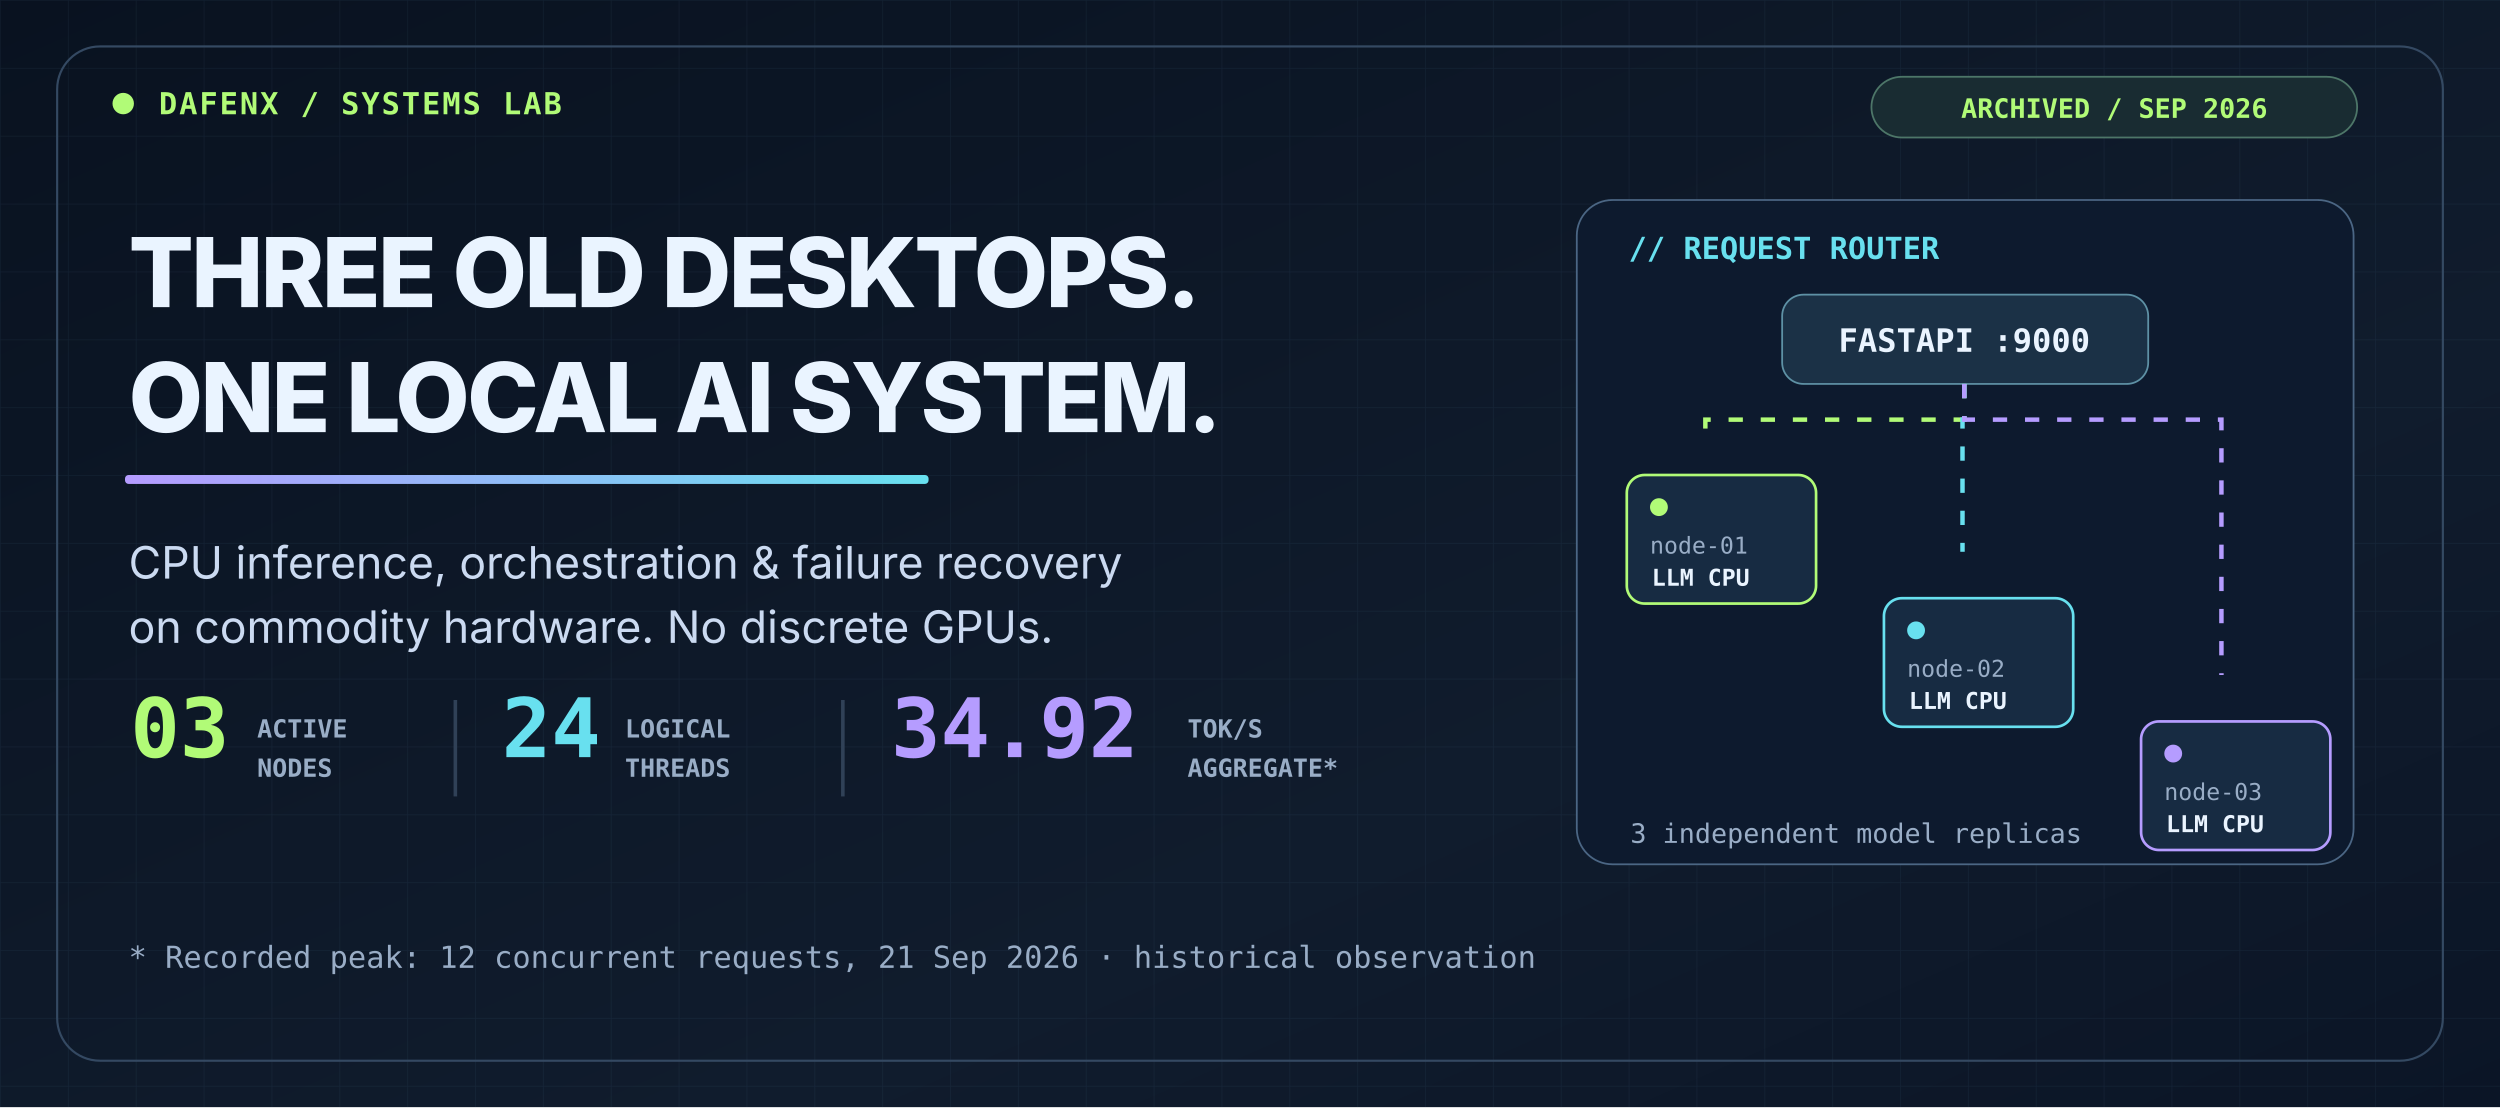
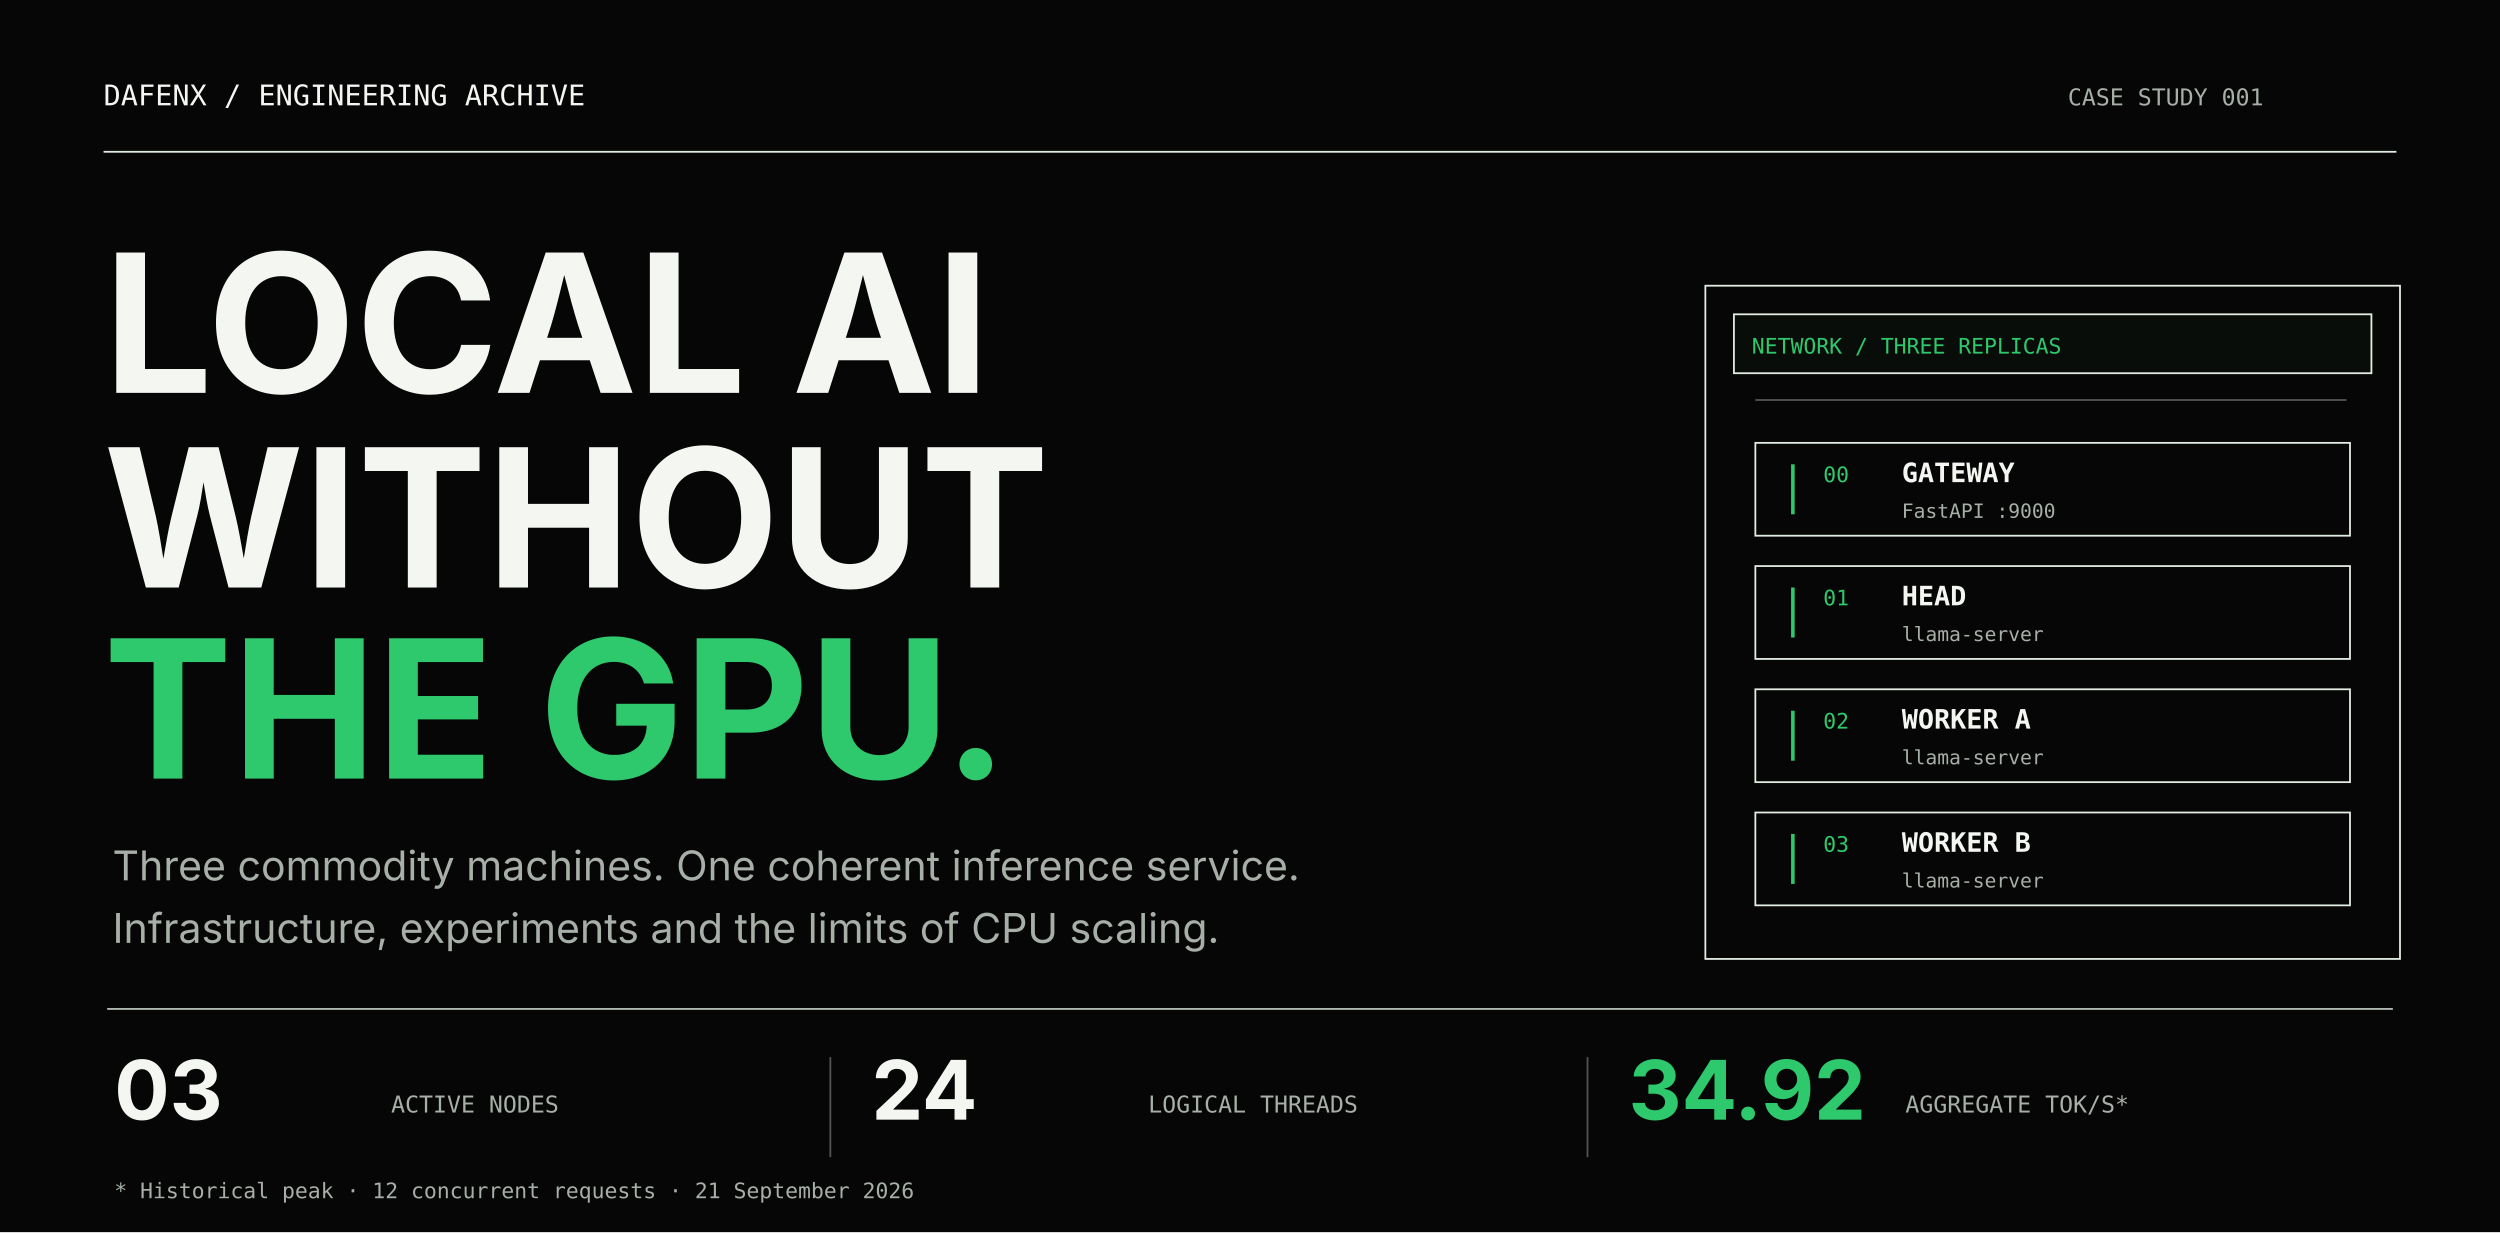
- <svg xmlns="http://www.w3.org/2000/svg" width="1400" height="620" viewBox="0 0 1400 620" role="img" aria-label="CPU-only LLM cluster, archival engineering case study: three PCs, 24 logical threads, a FastAPI gateway and measured concurrent throughput.">
-   <defs>
-     <linearGradient id="bg" x1="0" y1="0" x2="1" y2="1">
-       <stop offset="0" stop-color="#091220" />
-       <stop offset=".65" stop-color="#101c2d" />
-       <stop offset="1" stop-color="#0b1526" />
-     </linearGradient>
-     <linearGradient id="purplecyan" x1="0" y1="0" x2="1" y2="0">
-       <stop stop-color="#b59cff" />
-       <stop offset="1" stop-color="#68e0ef" />
-     </linearGradient>
-     <linearGradient id="warm" x1="0" y1="0" x2="1" y2="1">
-       <stop stop-color="#b1fb77" />
-       <stop offset="1" stop-color="#68e0ef" />
-     </linearGradient>
-     <pattern id="grid" width="38" height="38" patternUnits="userSpaceOnUse">
-       <path d="M 38 0 L 0 0 0 38" fill="none" stroke="#6f9cce" stroke-width=".8" opacity=".08" />
-     </pattern>
-     <filter id="glow">
-       <feGaussianBlur stdDeviation="6" result="blur" />
-       <feMerge>
-         <feMergeNode in="blur" />
-         <feMergeNode in="SourceGraphic" />
-       </feMerge>
-     </filter>
-   </defs>
-   <rect x="0" y="0" width="1400" height="620" rx="0" fill="url(#bg)" />
-   <rect x="0" y="0" width="1400" height="620" rx="0" fill="url(#grid)" />
-   <style> @keyframes pulse{0%,100%{opacity:.4}50%{opacity:1}} @keyframes stream{to{stroke-dashoffset:-36}} .flow{animation:stream 3s linear infinite}.pulse{animation:pulse 2.5s ease-in-out infinite}@media (prefers-reduced-motion:reduce){.flow,.pulse{animation:none}} </style>
-   <rect x="32" y="26" width="1336" height="568" rx="24" fill="none" stroke="#344962" stroke-width="1.2" />
-   <circle cx="69" cy="58" r="6" fill="#b1fb77" opacity="1" />
-   <text x="89" y="64" font-family="IBM Plex Mono, JetBrains Mono, Consolas, monospace" font-size="17" font-weight="700" fill="#b1fb77" opacity="1" letter-spacing="1.1">DAFENX  /  SYSTEMS LAB</text>
-   <rect x="1048" y="43" width="272" height="34" rx="17" fill="#192c32" stroke="#4d7668" stroke-width="1" />
-   <text x="1184" y="66" font-family="IBM Plex Mono, JetBrains Mono, Consolas, monospace" font-size="15" font-weight="600" fill="#b1fb77" opacity="1" text-anchor="middle">ARCHIVED  /  SEP 2026</text>
-   <text x="72" y="172" font-family="Inter, Segoe UI, Arial, sans-serif" font-size="54" font-weight="800" fill="#eaf4ff" opacity="1" letter-spacing="-1.5">THREE OLD DESKTOPS.</text>
-   <text x="72" y="242" font-family="Inter, Segoe UI, Arial, sans-serif" font-size="54" font-weight="800" fill="#eaf4ff" opacity="1" letter-spacing="-1.5">ONE LOCAL AI SYSTEM.</text>
-   <rect x="70" y="266" width="450" height="5" rx="2" fill="url(#purplecyan)" />
-   <text x="72" y="324" font-family="Inter, Segoe UI, Arial, sans-serif" font-size="25" font-weight="400" fill="#cbdaf1" opacity="1">CPU inference, orchestration &amp; failure recovery</text>
-   <text x="72" y="360" font-family="Inter, Segoe UI, Arial, sans-serif" font-size="25" font-weight="400" fill="#cbdaf1" opacity="1">on commodity hardware. No discrete GPUs.</text>
-   <text x="73" y="424" font-family="IBM Plex Mono, JetBrains Mono, Consolas, monospace" font-size="46" font-weight="750" fill="#b1fb77" opacity="1">03</text>
-   <text x="144" y="413" font-family="IBM Plex Mono, JetBrains Mono, Consolas, monospace" font-size="14" font-weight="700" fill="#99adc6" opacity="1">ACTIVE</text>
-   <text x="144" y="435" font-family="IBM Plex Mono, JetBrains Mono, Consolas, monospace" font-size="14" font-weight="700" fill="#99adc6" opacity="1">NODES</text>
-   <line x1="255" y1="392" x2="255" y2="446" stroke="#304157" stroke-width="2" opacity="1" />
-   <text x="281" y="424" font-family="IBM Plex Mono, JetBrains Mono, Consolas, monospace" font-size="46" font-weight="750" fill="#68e0ef" opacity="1">24</text>
-   <text x="350" y="413" font-family="IBM Plex Mono, JetBrains Mono, Consolas, monospace" font-size="14" font-weight="700" fill="#99adc6" opacity="1">LOGICAL</text>
-   <text x="350" y="435" font-family="IBM Plex Mono, JetBrains Mono, Consolas, monospace" font-size="14" font-weight="700" fill="#99adc6" opacity="1">THREADS</text>
-   <line x1="472" y1="392" x2="472" y2="446" stroke="#304157" stroke-width="2" opacity="1" />
-   <text x="499" y="424" font-family="IBM Plex Mono, JetBrains Mono, Consolas, monospace" font-size="46" font-weight="750" fill="#b59cff" opacity="1">34.92</text>
-   <text x="665" y="413" font-family="IBM Plex Mono, JetBrains Mono, Consolas, monospace" font-size="14" font-weight="700" fill="#99adc6" opacity="1">TOK/S</text>
-   <text x="665" y="435" font-family="IBM Plex Mono, JetBrains Mono, Consolas, monospace" font-size="14" font-weight="700" fill="#99adc6" opacity="1">AGGREGATE*</text>
-   <text x="72" y="542" font-family="IBM Plex Mono, JetBrains Mono, Consolas, monospace" font-size="17" font-weight="400" fill="#99adc6" opacity="1">* Recorded peak: 12 concurrent requests, 21 Sep 2026 · historical observation</text>
-   <rect x="883" y="112" width="435" height="372" rx="20" fill="#0d1a2e" stroke="#4b6684" stroke-width="1" />
-   <text x="912" y="145" font-family="IBM Plex Mono, JetBrains Mono, Consolas, monospace" font-size="17" font-weight="650" fill="#68e0ef" opacity="1">// REQUEST ROUTER</text>
-   <rect x="998" y="165" width="205" height="50" rx="12" fill="#1b3146" stroke="#5e91a5" stroke-width="1" />
-   <text x="1100" y="197" font-family="IBM Plex Mono, JetBrains Mono, Consolas, monospace" font-size="18" font-weight="600" fill="#eaf4ff" opacity="1" text-anchor="middle">FASTAPI  :9000</text>
-   <path d="M 1100 215 V 235 H 955 V 240" fill="none" stroke="#b1fb77" stroke-width="2.5" stroke-dasharray="8 10" class="flow" />
-   <rect x="911" y="266" width="106" height="72" rx="10" fill="#172b42" stroke="#b1fb77" stroke-width="1.5" />
-   <circle cx="929" cy="284" r="5" fill="#b1fb77" opacity="1" />
-   <text x="924" y="310" font-family="IBM Plex Mono, JetBrains Mono, Consolas, monospace" font-size="13" font-weight="400" fill="#99adc6" opacity="1">node-01</text>
-   <text x="925" y="328" font-family="IBM Plex Mono, JetBrains Mono, Consolas, monospace" font-size="13" font-weight="700" fill="#eaf4ff" opacity="1">LLM CPU</text>
-   <path d="M 1100 215 V 235 H 1099 V 309" fill="none" stroke="#68e0ef" stroke-width="2.5" stroke-dasharray="8 10" class="flow" />
-   <rect x="1055" y="335" width="106" height="72" rx="10" fill="#172b42" stroke="#68e0ef" stroke-width="1.5" />
-   <circle cx="1073" cy="353" r="5" fill="#68e0ef" opacity="1" />
-   <text x="1068" y="379" font-family="IBM Plex Mono, JetBrains Mono, Consolas, monospace" font-size="13" font-weight="400" fill="#99adc6" opacity="1">node-02</text>
-   <text x="1069" y="397" font-family="IBM Plex Mono, JetBrains Mono, Consolas, monospace" font-size="13" font-weight="700" fill="#eaf4ff" opacity="1">LLM CPU</text>
-   <path d="M 1100 215 V 235 H 1244 V 378" fill="none" stroke="#b59cff" stroke-width="2.5" stroke-dasharray="8 10" class="flow" />
-   <rect x="1199" y="404" width="106" height="72" rx="10" fill="#172b42" stroke="#b59cff" stroke-width="1.5" />
-   <circle cx="1217" cy="422" r="5" fill="#b59cff" opacity="1" />
-   <text x="1212" y="448" font-family="IBM Plex Mono, JetBrains Mono, Consolas, monospace" font-size="13" font-weight="400" fill="#99adc6" opacity="1">node-03</text>
-   <text x="1213" y="466" font-family="IBM Plex Mono, JetBrains Mono, Consolas, monospace" font-size="13" font-weight="700" fill="#eaf4ff" opacity="1">LLM CPU</text>
-   <text x="913" y="472" font-family="IBM Plex Mono, JetBrains Mono, Consolas, monospace" font-size="15" font-weight="400" fill="#99adc6" opacity="1">3 independent model replicas</text>
+ <svg xmlns="http://www.w3.org/2000/svg" width="1400" height="690" viewBox="0 0 1400 690" role="img">
+   <rect width="1400" height="690" fill="#050605" />
+   <text x="58" y="59" font-family="IBM Plex Mono,Consolas,monospace" font-size="16" font-weight="500" fill="#F4F6F2">DAFENX   /   ENGINEERING ARCHIVE</text>
+   <text x="1158" y="59" font-family="IBM Plex Mono,Consolas,monospace" font-size="13" font-weight="400" fill="#A7AFA8">CASE STUDY  001</text>
+   <line x1="58" y1="85" x2="1342" y2="85" stroke="#E3ECE3" stroke-width="1" opacity="1" />
+   <text x="58" y="220" font-family="Inter,Arial,sans-serif" font-size="108" font-weight="750" fill="#F4F6F2">LOCAL AI</text>
+   <text x="58" y="329" font-family="Inter,Arial,sans-serif" font-size="108" font-weight="750" fill="#F4F6F2">WITHOUT</text>
+   <text x="58" y="436" font-family="Inter,Arial,sans-serif" font-size="108" font-weight="750" fill="#2EC86D">THE GPU.</text>
+   <text x="63" y="493" font-family="Inter,Arial,sans-serif" font-size="23" font-weight="400" fill="#A7AFA8">Three commodity machines. One coherent inference service.</text>
+   <text x="63" y="528" font-family="Inter,Arial,sans-serif" font-size="23" font-weight="400" fill="#A7AFA8">Infrastructure, experiments and the limits of CPU scaling.</text>
+   <line x1="60" y1="565" x2="1340" y2="565" stroke="#E3ECE3" stroke-width="1" opacity="0.8" />
+   <text x="64" y="627" font-family="Inter,Arial,sans-serif" font-size="46" font-weight="650" fill="#F4F6F2">03</text>
+   <text x="219" y="623" font-family="IBM Plex Mono,Consolas,monospace" font-size="13" font-weight="400" fill="#A7AFA8">ACTIVE NODES</text>
+   <line x1="465" y1="592" x2="465" y2="648" stroke="#E3ECE3" stroke-width="1" opacity="0.35" />
+   <text x="488" y="627" font-family="Inter,Arial,sans-serif" font-size="46" font-weight="650" fill="#F4F6F2">24</text>
+   <text x="643" y="623" font-family="IBM Plex Mono,Consolas,monospace" font-size="13" font-weight="400" fill="#A7AFA8">LOGICAL THREADS</text>
+   <line x1="889" y1="592" x2="889" y2="648" stroke="#E3ECE3" stroke-width="1" opacity="0.35" />
+   <text x="912" y="627" font-family="Inter,Arial,sans-serif" font-size="46" font-weight="650" fill="#2EC86D">34.92</text>
+   <text x="1067" y="623" font-family="IBM Plex Mono,Consolas,monospace" font-size="13" font-weight="400" fill="#A7AFA8">AGGREGATE TOK/S*</text>
+   <text x="64" y="671" font-family="IBM Plex Mono,Consolas,monospace" font-size="12" font-weight="400" fill="#A7AFA8">* Historical peak · 12 concurrent requests · 21 September 2026</text>
+   <rect x="955" y="160" width="389" height="377" rx="0" fill="none" stroke="#E3ECE3" stroke-width="1" opacity="1" />
+   <rect x="971" y="176" width="357" height="33" rx="0" fill="#090D09" stroke="#E3ECE3" stroke-width="1" opacity="1" />
+   <text x="981" y="198" font-family="IBM Plex Mono,Consolas,monospace" font-size="12" font-weight="500" fill="#2EC86D">NETWORK  /  THREE REPLICAS</text>
+   <line x1="983" y1="224" x2="1314" y2="224" stroke="#E3ECE3" stroke-width="1" opacity="0.35" />
+   <rect x="983" y="248" width="333" height="52" rx="0" fill="none" stroke="#E3ECE3" stroke-width="1" opacity="1" />
+   <line x1="1004" y1="260" x2="1004" y2="288" stroke="#2EC86D" stroke-width="2" opacity="1" />
+   <text x="1021" y="270" font-family="IBM Plex Mono,Consolas,monospace" font-size="12" font-weight="500" fill="#2EC86D">00</text>
+   <text x="1065" y="270" font-family="IBM Plex Mono,Consolas,monospace" font-size="15" font-weight="600" fill="#F4F6F2">GATEWAY</text>
+   <text x="1065" y="290" font-family="IBM Plex Mono,Consolas,monospace" font-size="11" font-weight="400" fill="#A7AFA8">FastAPI :9000</text>
+   <rect x="983" y="317" width="333" height="52" rx="0" fill="none" stroke="#E3ECE3" stroke-width="1" opacity="1" />
+   <line x1="1004" y1="329" x2="1004" y2="357" stroke="#2EC86D" stroke-width="2" opacity="1" />
+   <text x="1021" y="339" font-family="IBM Plex Mono,Consolas,monospace" font-size="12" font-weight="500" fill="#2EC86D">01</text>
+   <text x="1065" y="339" font-family="IBM Plex Mono,Consolas,monospace" font-size="15" font-weight="600" fill="#F4F6F2">HEAD</text>
+   <text x="1065" y="359" font-family="IBM Plex Mono,Consolas,monospace" font-size="11" font-weight="400" fill="#A7AFA8">llama-server</text>
+   <rect x="983" y="386" width="333" height="52" rx="0" fill="none" stroke="#E3ECE3" stroke-width="1" opacity="1" />
+   <line x1="1004" y1="398" x2="1004" y2="426" stroke="#2EC86D" stroke-width="2" opacity="1" />
+   <text x="1021" y="408" font-family="IBM Plex Mono,Consolas,monospace" font-size="12" font-weight="500" fill="#2EC86D">02</text>
+   <text x="1065" y="408" font-family="IBM Plex Mono,Consolas,monospace" font-size="15" font-weight="600" fill="#F4F6F2">WORKER A</text>
+   <text x="1065" y="428" font-family="IBM Plex Mono,Consolas,monospace" font-size="11" font-weight="400" fill="#A7AFA8">llama-server</text>
+   <rect x="983" y="455" width="333" height="52" rx="0" fill="none" stroke="#E3ECE3" stroke-width="1" opacity="1" />
+   <line x1="1004" y1="467" x2="1004" y2="495" stroke="#2EC86D" stroke-width="2" opacity="1" />
+   <text x="1021" y="477" font-family="IBM Plex Mono,Consolas,monospace" font-size="12" font-weight="500" fill="#2EC86D">03</text>
+   <text x="1065" y="477" font-family="IBM Plex Mono,Consolas,monospace" font-size="15" font-weight="600" fill="#F4F6F2">WORKER B</text>
+   <text x="1065" y="497" font-family="IBM Plex Mono,Consolas,monospace" font-size="11" font-weight="400" fill="#A7AFA8">llama-server</text>
</svg>
